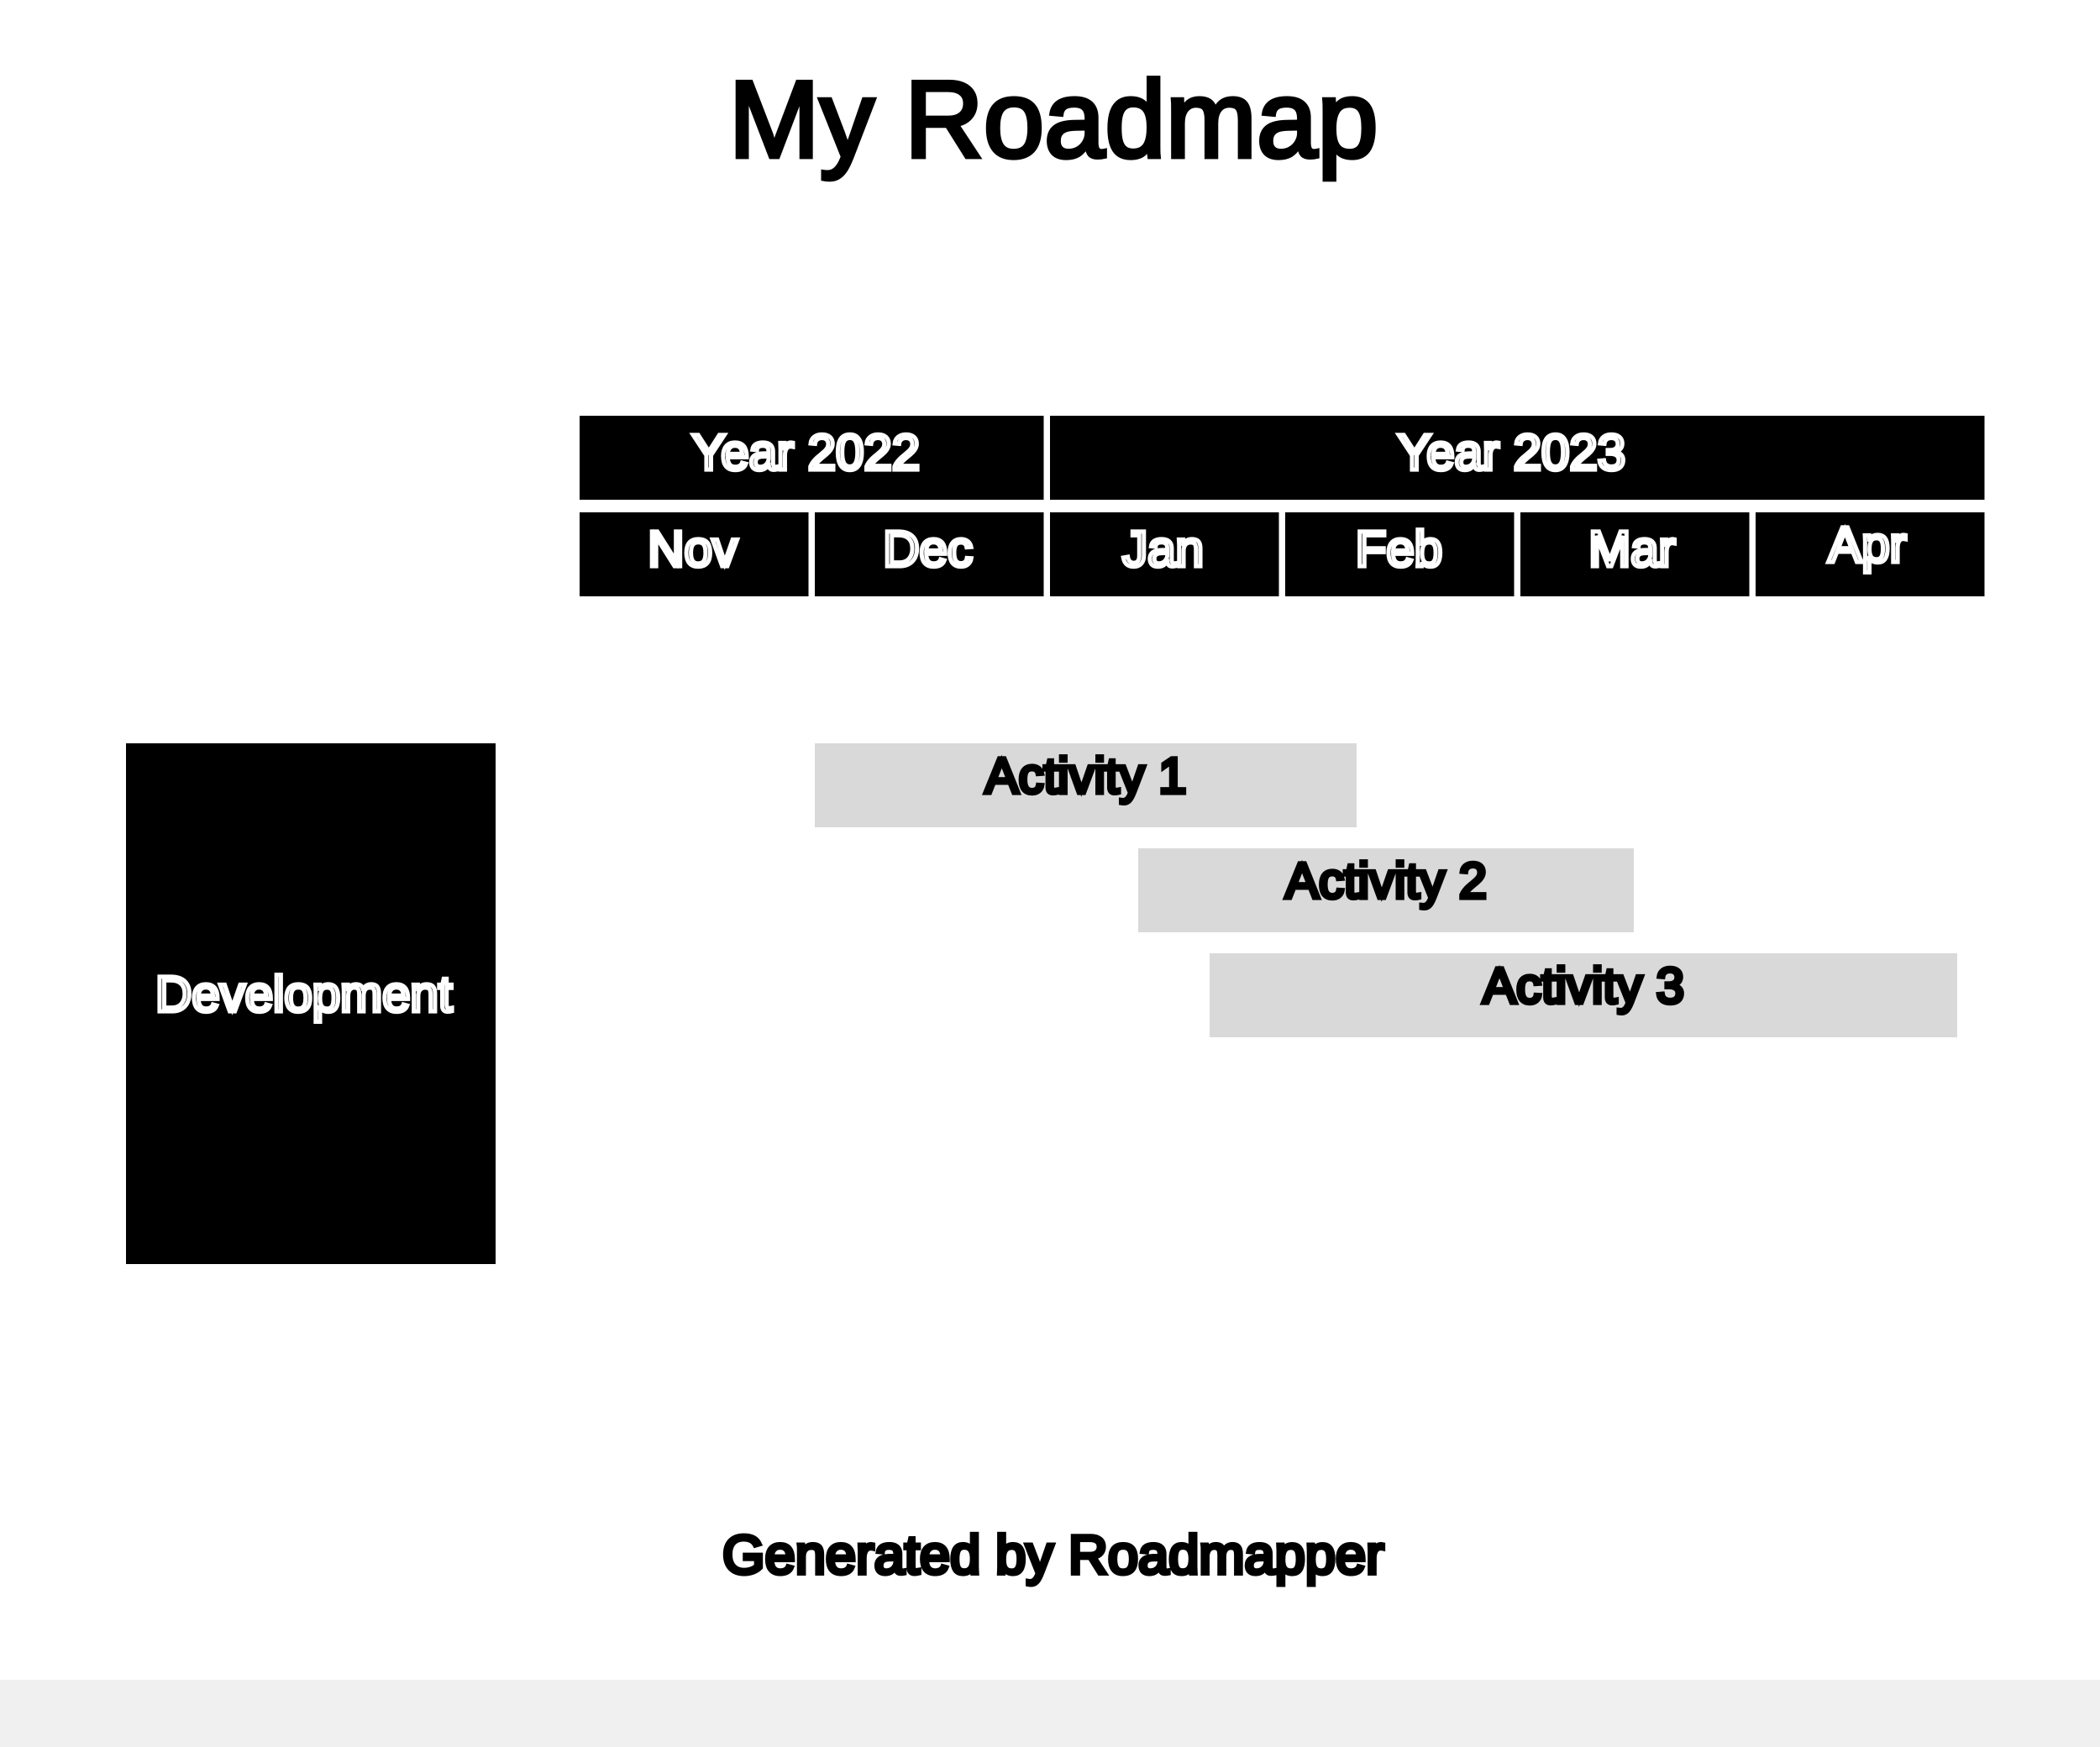
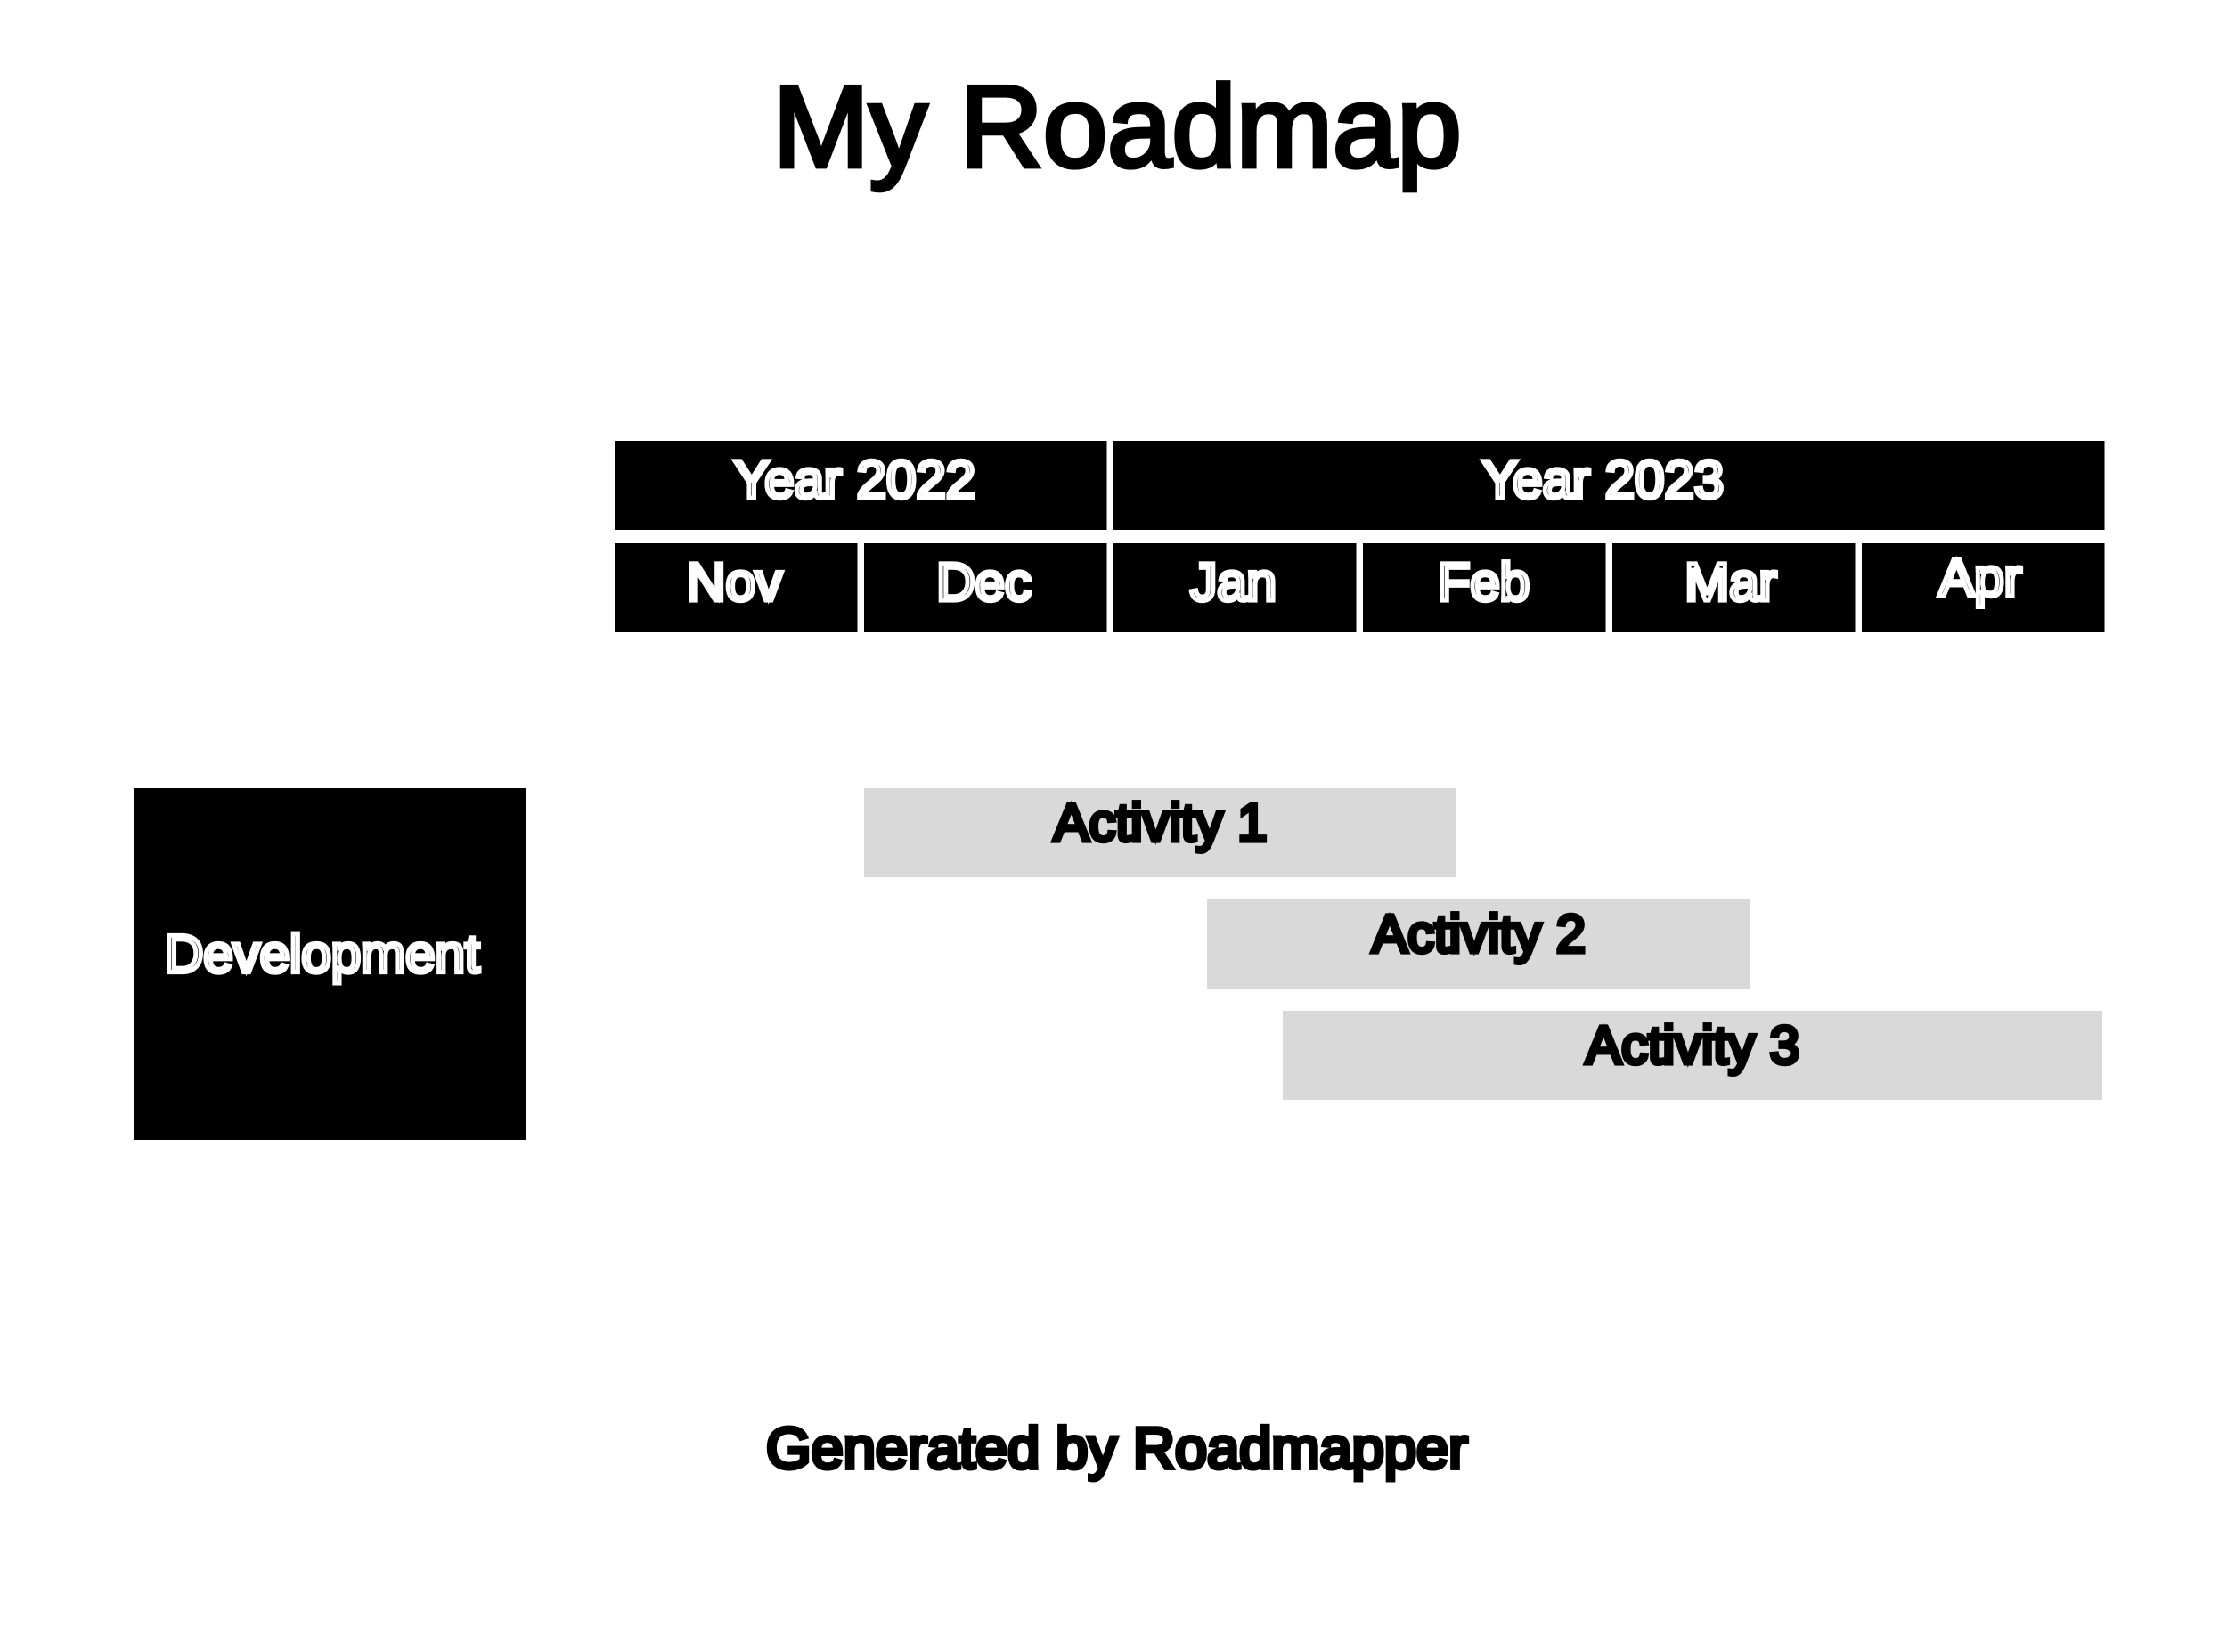
- <svg xmlns="http://www.w3.org/2000/svg" width="500" height="416" viewBox="0 0 500 416">
+ <svg xmlns="http://www.w3.org/2000/svg" width="500" height="371" viewBox="0 0 500 371">
  <defs>
</defs>
  <rect x="0" y="0" width="500" height="400" fill="#FFFFFF" />
  <text x="173.5" y="30" font-size="26" text-anchor="start" dominant-baseline="middle" font-family="Arial" stroke="#000000">My Roadmap</text>
  <rect x="138.0" y="99" width="110.5" height="20" fill="#000000" />
  <text x="164.75" y="103.5" font-size="12" stroke="#FFFFFF" text-anchor="start" dominant-baseline="hanging" font-family="Arial">Year 2022</text>
  <rect x="250.0" y="99" width="222.5" height="20" fill="#000000" />
  <text x="332.75" y="103.5" font-size="12" stroke="#FFFFFF" text-anchor="start" dominant-baseline="hanging" font-family="Arial">Year 2023</text>
  <rect x="138.0" y="122" width="54.5" height="20" fill="#000000" />
  <text x="154.25" y="126.5" font-size="12" stroke="#FFFFFF" text-anchor="start" dominant-baseline="hanging" font-family="Arial">Nov</text>
  <rect x="194.0" y="122" width="54.5" height="20" fill="#000000" />
  <text x="210.25" y="126.5" font-size="12" stroke="#FFFFFF" text-anchor="start" dominant-baseline="hanging" font-family="Arial">Dec</text>
  <rect x="250.0" y="122" width="54.5" height="20" fill="#000000" />
  <text x="267.25" y="126.5" font-size="12" stroke="#FFFFFF" text-anchor="start" dominant-baseline="hanging" font-family="Arial">Jan</text>
  <rect x="306.0" y="122" width="54.5" height="20" fill="#000000" />
  <text x="322.75" y="126.5" font-size="12" stroke="#FFFFFF" text-anchor="start" dominant-baseline="hanging" font-family="Arial">Feb</text>
  <rect x="362.0" y="122" width="54.5" height="20" fill="#000000" />
  <text x="378.25" y="126.5" font-size="12" stroke="#FFFFFF" text-anchor="start" dominant-baseline="hanging" font-family="Arial">Mar</text>
  <rect x="418.0" y="122" width="54.5" height="20" fill="#000000" />
  <text x="435.25" y="125.5" font-size="12" stroke="#FFFFFF" text-anchor="start" dominant-baseline="hanging" font-family="Arial">Apr</text>
-   <path d="M193.0,142 L193.0,311" width="1" fill="(230, 230, 230, 12750)" />
-   <path d="M249.0,142 L249.0,311" width="1" fill="(230, 230, 230, 12750)" />
-   <path d="M305.0,142 L305.0,311" width="1" fill="(230, 230, 230, 12750)" />
-   <path d="M361.0,142 L361.0,311" width="1" fill="(230, 230, 230, 12750)" />
-   <path d="M417.0,142 L417.0,311" width="1" fill="(230, 230, 230, 12750)" />
-   <rect x="30" y="177" width="88.0" height="124" fill="#000000" />
-   <text x="37.0" y="232.5" font-size="12" stroke="#FFFFFF" text-anchor="start" dominant-baseline="hanging" font-family="Arial">Development</text>
-   <rect x="194" y="177" width="129" height="20" fill="#D9D9D9" />
-   <text x="234.5" y="180.5" font-size="12" stroke="#000000" text-anchor="start" dominant-baseline="hanging" font-family="Arial">Activity 1</text>
-   <rect x="271" y="202" width="118" height="20" fill="#D9D9D9" />
-   <text x="306.0" y="205.5" font-size="12" stroke="#000000" text-anchor="start" dominant-baseline="hanging" font-family="Arial">Activity 2</text>
-   <rect x="288" y="227" width="178" height="20" fill="#D9D9D9" />
-   <text x="353.0" y="230.5" font-size="12" stroke="#000000" text-anchor="start" dominant-baseline="hanging" font-family="Arial">Activity 3</text>
-   <text x="172.0" y="371" font-size="13" text-anchor="start" dominant-baseline="middle" font-family="Arial" stroke="#000000">Generated by Roadmapper</text>
+   <path d="M193.0,142 L193.0,266" width="1" fill="(230, 230, 230, 12750)" />
+   <path d="M249.0,142 L249.0,266" width="1" fill="(230, 230, 230, 12750)" />
+   <path d="M305.0,142 L305.0,266" width="1" fill="(230, 230, 230, 12750)" />
+   <path d="M361.0,142 L361.0,266" width="1" fill="(230, 230, 230, 12750)" />
+   <path d="M417.0,142 L417.0,266" width="1" fill="(230, 230, 230, 12750)" />
+   <rect x="30" y="177" width="88.0" height="79" fill="#000000" />
+   <text x="37.0" y="210.0" font-size="12" stroke="#FFFFFF" text-anchor="start" dominant-baseline="hanging" font-family="Arial">Development</text>
+   <rect x="194" y="177" width="133" height="20" fill="#D9D9D9" />
+   <text x="236.5" y="180.5" font-size="12" stroke="#000000" text-anchor="start" dominant-baseline="hanging" font-family="Arial">Activity 1</text>
+   <rect x="271" y="202" width="122" height="20" fill="#D9D9D9" />
+   <text x="308.0" y="205.5" font-size="12" stroke="#000000" text-anchor="start" dominant-baseline="hanging" font-family="Arial">Activity 2</text>
+   <rect x="288" y="227" width="184" height="20" fill="#D9D9D9" />
+   <text x="356.0" y="230.5" font-size="12" stroke="#000000" text-anchor="start" dominant-baseline="hanging" font-family="Arial">Activity 3</text>
+   <text x="172.0" y="326" font-size="13" text-anchor="start" dominant-baseline="middle" font-family="Arial" stroke="#000000">Generated by Roadmapper</text>
</svg>
